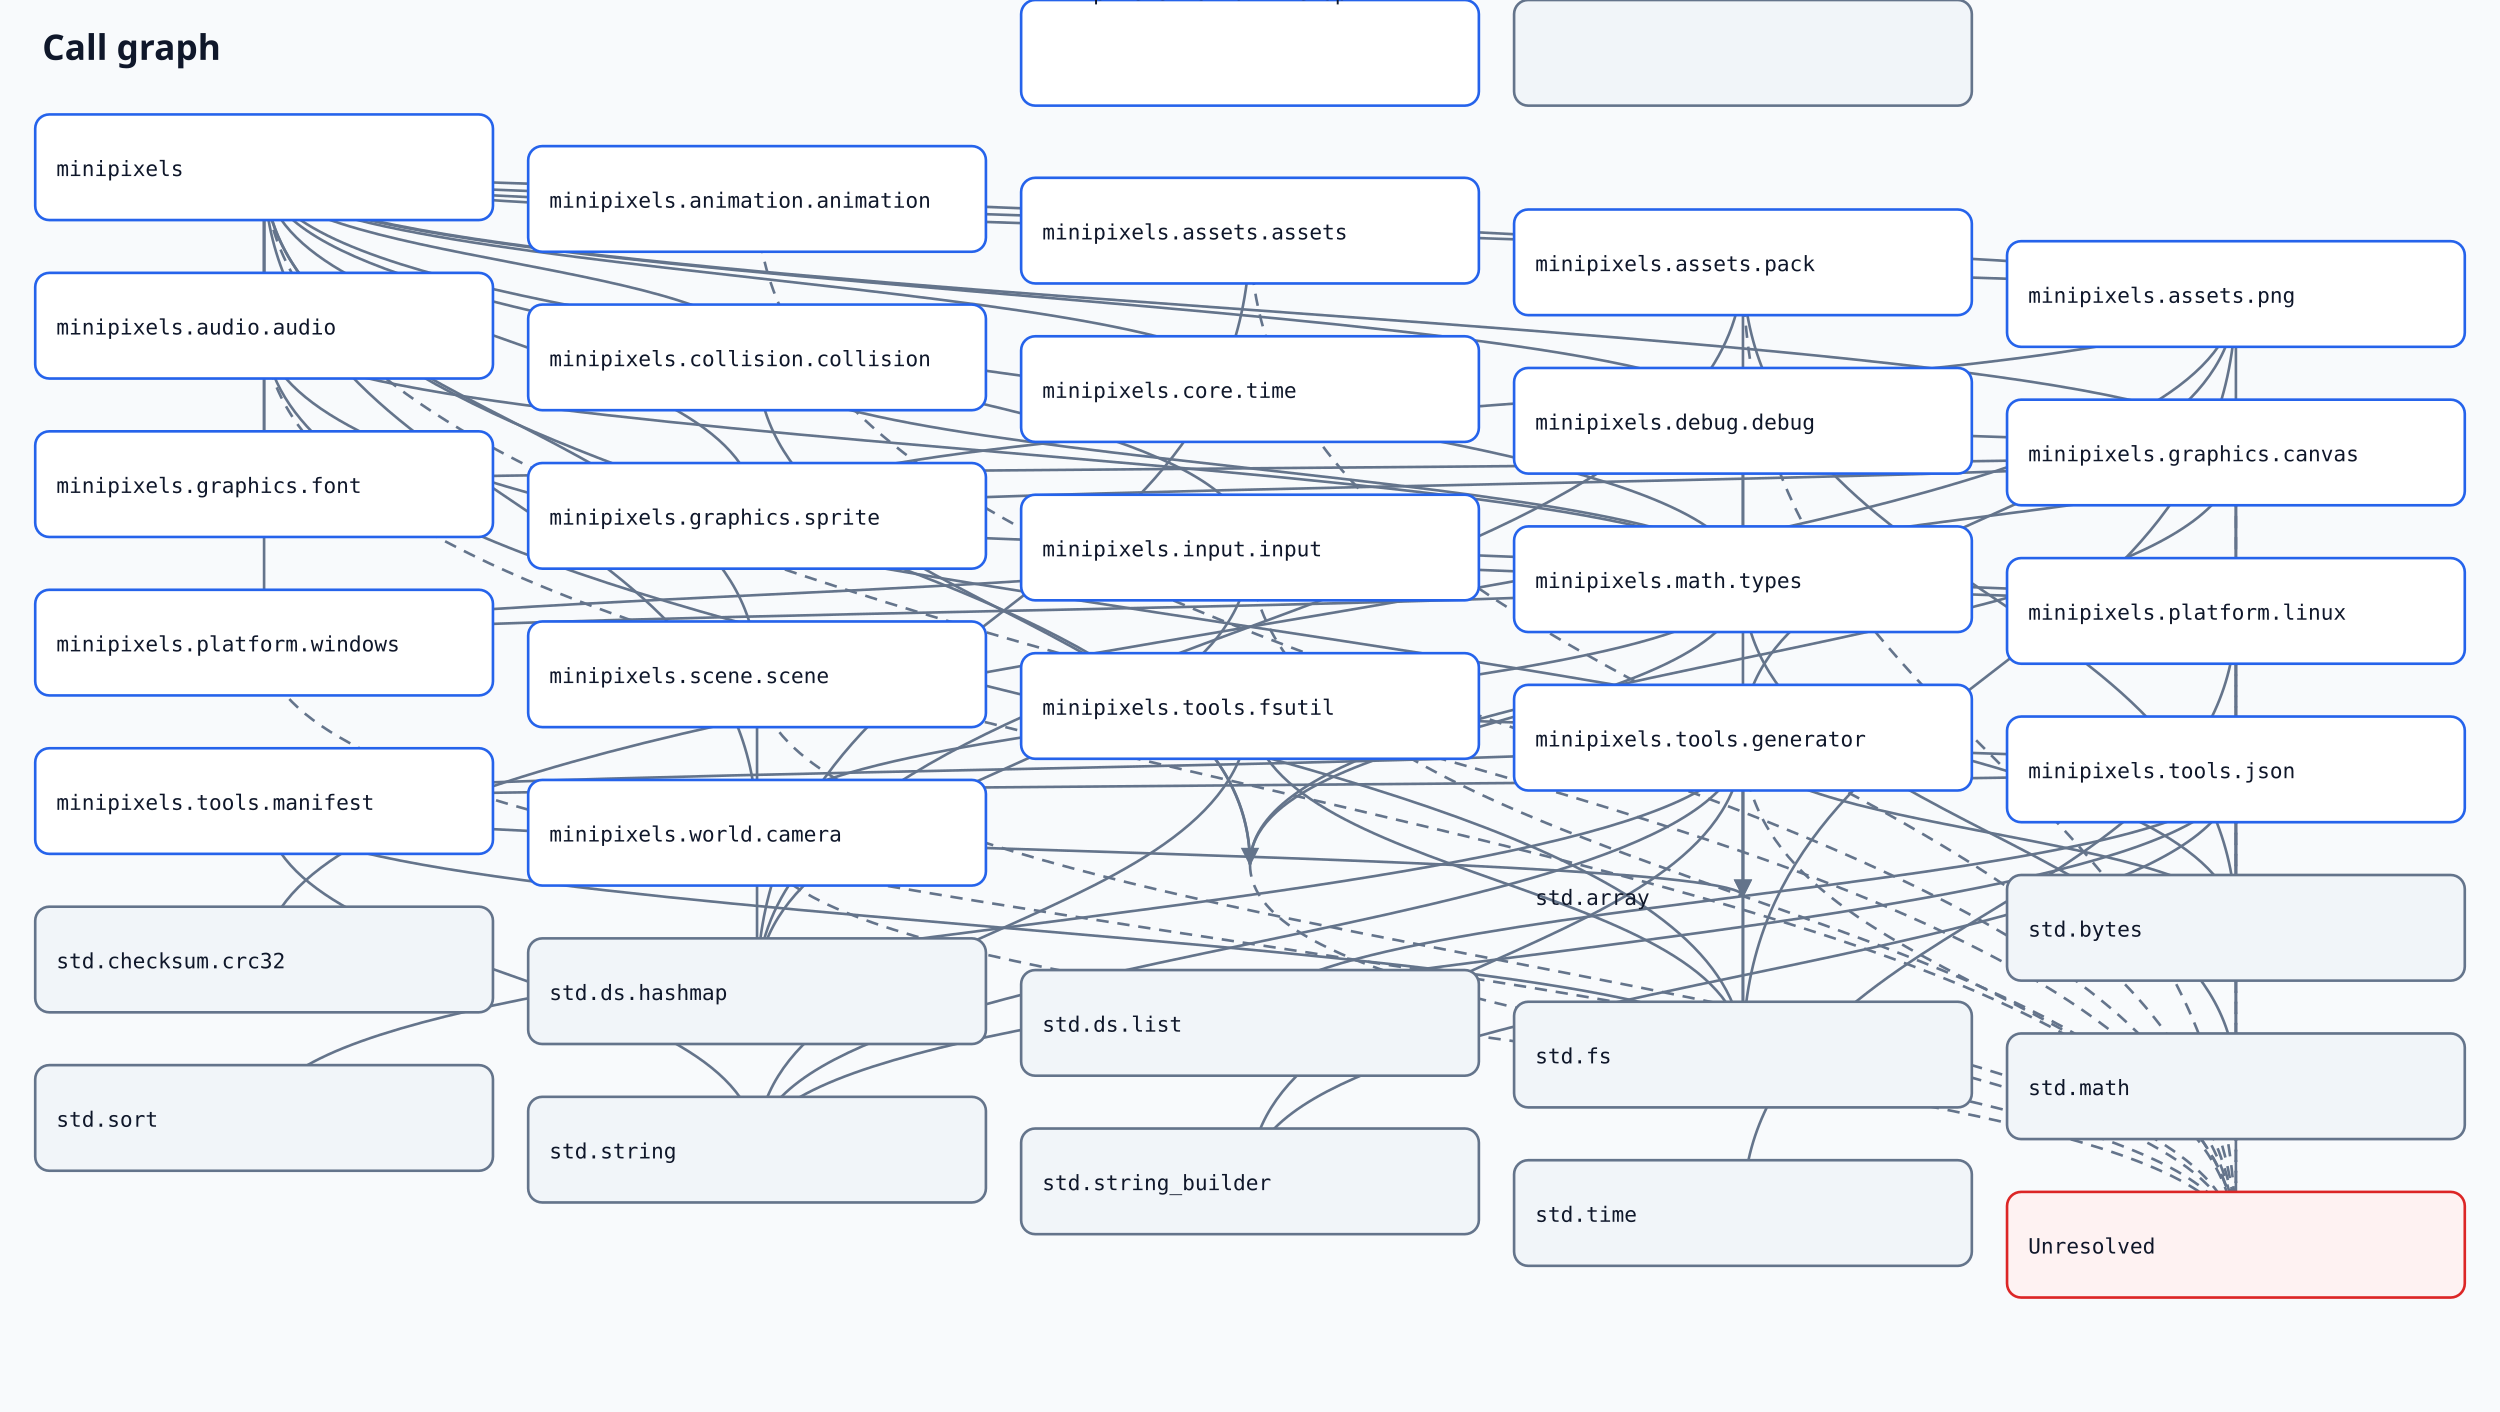
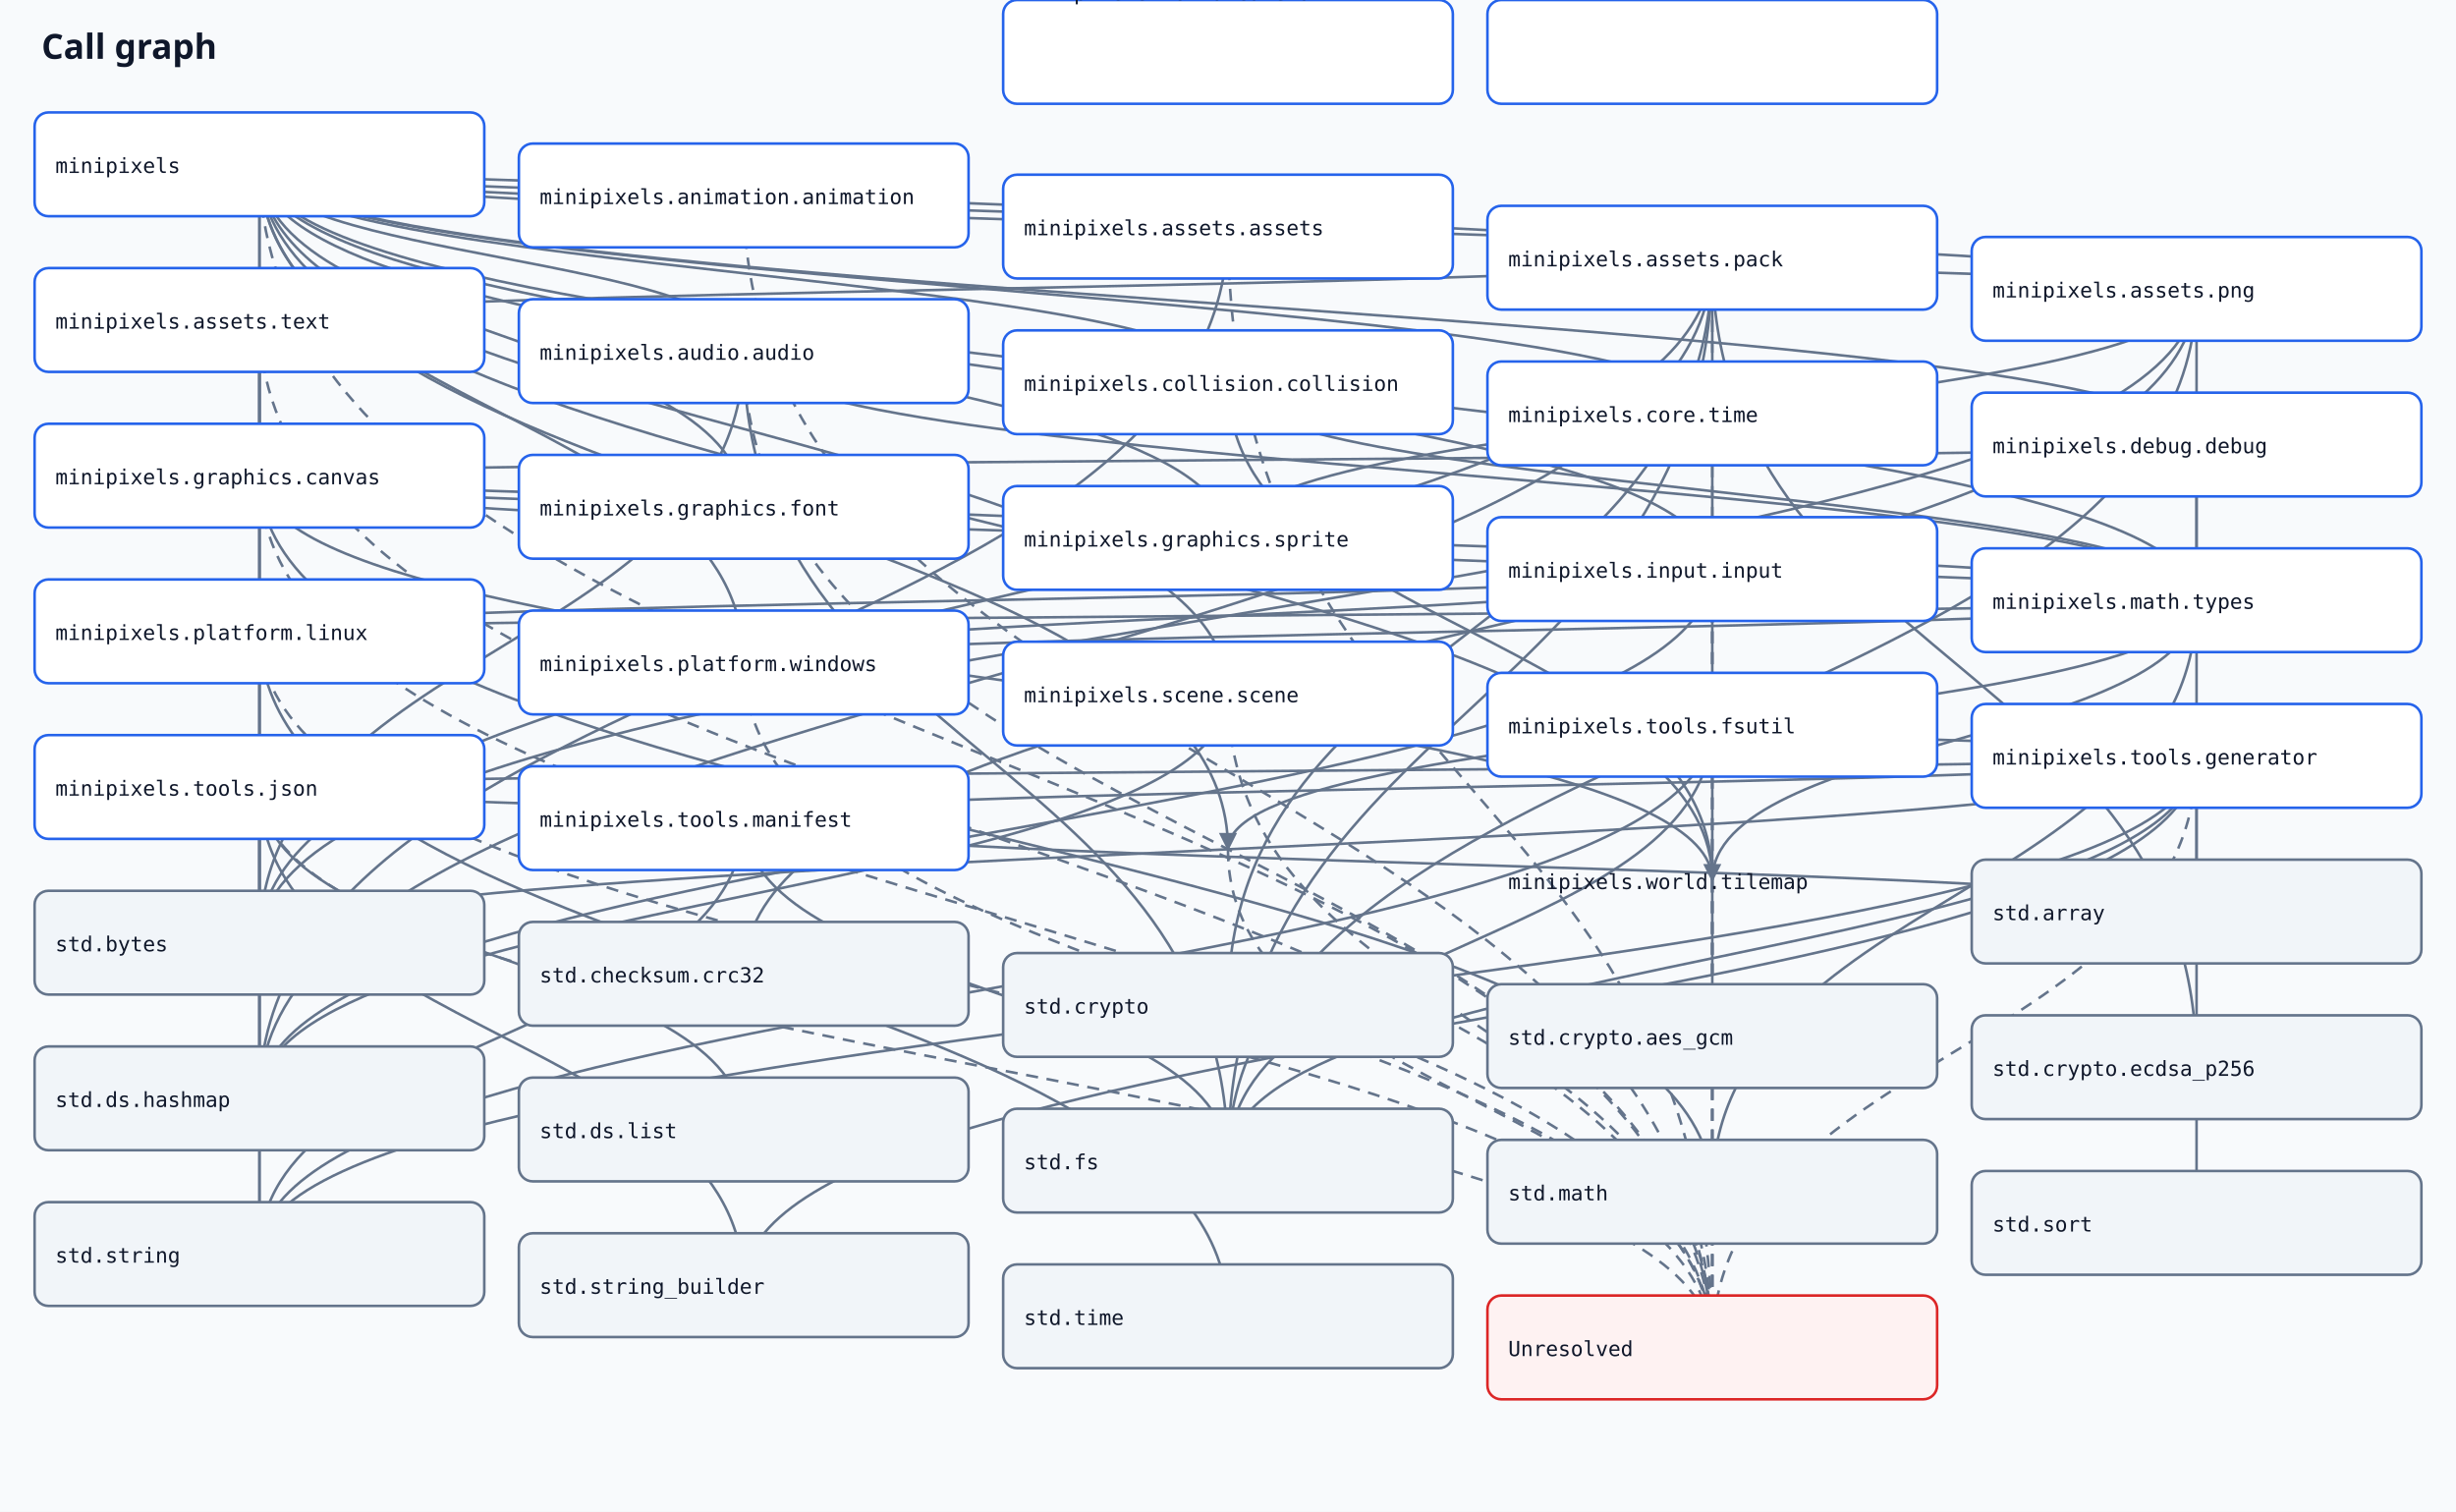
- <svg xmlns="http://www.w3.org/2000/svg" width="1420" height="802" viewBox="0 0 1420 802" role="img" aria-labelledby="title desc">
+ <svg xmlns="http://www.w3.org/2000/svg" width="1420" height="874" viewBox="0 0 1420 874" role="img" aria-labelledby="title desc">
  <defs>
    <marker id="arrow" viewBox="0 0 10 10" refX="9" refY="5" markerWidth="7" markerHeight="7" orient="auto-start-reverse">
      <path d="M 0 0 L 10 5 L 0 10 z" fill="#64748b" />
    </marker>
  </defs>
  <rect width="100%" height="100%" fill="#f8fafc" />
  <text x="24" y="34" font-family="system-ui,sans-serif" font-size="20" font-weight="700" fill="#0f172a">Call graph</text>
-   <path d="M 150 95 C 150 230, 150 230, 150 365" fill="none" stroke="#64748b" stroke-width="1.5" marker-end="url(#arrow)" />
+   <path d="M 150 95 C 150 239, 430 239, 430 383" fill="none" stroke="#64748b" stroke-width="1.5" marker-end="url(#arrow)" />
  <path d="M 150 95 C 150 104, 430 104, 430 113" fill="none" stroke="#64748b" stroke-width="1.5" marker-end="url(#arrow)" />
-   <path d="M 430 113 C 430 410, 1270 410, 1270 707" fill="none" stroke="#64748b" stroke-width="1.5" stroke-dasharray="7 5" marker-end="url(#arrow)" />
+   <path d="M 430 113 C 430 446, 990 446, 990 779" fill="none" stroke="#64748b" stroke-width="1.5" stroke-dasharray="7 5" marker-end="url(#arrow)" />
  <path d="M 150 95 C 150 122, 990 122, 990 149" fill="none" stroke="#64748b" stroke-width="1.5" marker-end="url(#arrow)" />
-   <path d="M 710 131 C 710 347, 430 347, 430 563" fill="none" stroke="#64748b" stroke-width="1.5" marker-end="url(#arrow)" />
-   <path d="M 710 131 C 710 419, 1270 419, 1270 707" fill="none" stroke="#64748b" stroke-width="1.5" stroke-dasharray="7 5" marker-end="url(#arrow)" />
-   <path d="M 990 149 C 990 428, 1270 428, 1270 707" fill="none" stroke="#64748b" stroke-width="1.5" stroke-dasharray="7 5" marker-end="url(#arrow)" />
+   <path d="M 710 131 C 710 383, 150 383, 150 635" fill="none" stroke="#64748b" stroke-width="1.5" marker-end="url(#arrow)" />
+   <path d="M 710 131 C 710 455, 990 455, 990 779" fill="none" stroke="#64748b" stroke-width="1.5" stroke-dasharray="7 5" marker-end="url(#arrow)" />
+   <path d="M 990 149 C 990 464, 990 464, 990 779" fill="none" stroke="#64748b" stroke-width="1.5" stroke-dasharray="7 5" marker-end="url(#arrow)" />
+   <path d="M 990 149 C 990 347, 150 347, 150 545" fill="none" stroke="#64748b" stroke-width="1.5" marker-end="url(#arrow)" />
+   <path d="M 990 149 C 990 392, 150 392, 150 635" fill="none" stroke="#64748b" stroke-width="1.5" marker-end="url(#arrow)" />
  <path d="M 990 149 C 990 158, 1270 158, 1270 167" fill="none" stroke="#64748b" stroke-width="1.5" marker-end="url(#arrow)" />
-   <path d="M 990 149 C 990 338, 1270 338, 1270 527" fill="none" stroke="#64748b" stroke-width="1.5" marker-end="url(#arrow)" />
-   <path d="M 990 149 C 990 356, 430 356, 430 563" fill="none" stroke="#64748b" stroke-width="1.5" marker-end="url(#arrow)" />
+   <path d="M 990 149 C 990 410, 710 410, 710 671" fill="none" stroke="#64748b" stroke-width="1.5" marker-end="url(#arrow)" />
  <path d="M 990 149 C 990 374, 990 374, 990 599" fill="none" stroke="#64748b" stroke-width="1.5" marker-end="url(#arrow)" />
-   <path d="M 1270 167 C 1270 230, 430 230, 430 293" fill="none" stroke="#64748b" stroke-width="1.5" marker-end="url(#arrow)" />
-   <path d="M 1270 167 C 1270 347, 1270 347, 1270 527" fill="none" stroke="#64748b" stroke-width="1.5" marker-end="url(#arrow)" />
+   <path d="M 990 149 C 990 365, 710 365, 710 581" fill="none" stroke="#64748b" stroke-width="1.5" marker-end="url(#arrow)" />
+   <path d="M 990 149 C 990 383, 1270 383, 1270 617" fill="none" stroke="#64748b" stroke-width="1.5" marker-end="url(#arrow)" />
+   <path d="M 1270 167 C 1270 239, 710 239, 710 311" fill="none" stroke="#64748b" stroke-width="1.5" marker-end="url(#arrow)" />
  <path d="M 1270 167 C 1270 356, 150 356, 150 545" fill="none" stroke="#64748b" stroke-width="1.5" marker-end="url(#arrow)" />
-   <path d="M 1270 167 C 1270 383, 990 383, 990 599" fill="none" stroke="#64748b" stroke-width="1.5" marker-end="url(#arrow)" />
-   <path d="M 150 185 C 150 446, 1270 446, 1270 707" fill="none" stroke="#64748b" stroke-width="1.5" stroke-dasharray="7 5" marker-end="url(#arrow)" />
-   <path d="M 150 185 C 150 257, 990 257, 990 329" fill="none" stroke="#64748b" stroke-width="1.5" marker-end="url(#arrow)" />
-   <path d="M 150 185 C 150 356, 1270 356, 1270 527" fill="none" stroke="#64748b" stroke-width="1.5" marker-end="url(#arrow)" />
-   <path d="M 150 185 C 150 392, 990 392, 990 599" fill="none" stroke="#64748b" stroke-width="1.5" marker-end="url(#arrow)" />
+   <path d="M 1270 167 C 1270 365, 430 365, 430 563" fill="none" stroke="#64748b" stroke-width="1.5" marker-end="url(#arrow)" />
+   <path d="M 1270 167 C 1270 419, 710 419, 710 671" fill="none" stroke="#64748b" stroke-width="1.5" marker-end="url(#arrow)" />
+   <path d="M 150 185 C 150 410, 150 410, 150 635" fill="none" stroke="#64748b" stroke-width="1.5" marker-end="url(#arrow)" />
+   <path d="M 150 185 C 150 482, 990 482, 990 779" fill="none" stroke="#64748b" stroke-width="1.5" stroke-dasharray="7 5" marker-end="url(#arrow)" />
+   <path d="M 150 185 C 150 365, 150 365, 150 545" fill="none" stroke="#64748b" stroke-width="1.5" marker-end="url(#arrow)" />
+   <path d="M 150 185 C 150 167, 990 167, 990 149" fill="none" stroke="#64748b" stroke-width="1.5" marker-end="url(#arrow)" />
+   <path d="M 150 185 C 150 455, 150 455, 150 725" fill="none" stroke="#64748b" stroke-width="1.5" marker-end="url(#arrow)" />
+   <path d="M 430 203 C 430 491, 990 491, 990 779" fill="none" stroke="#64748b" stroke-width="1.5" stroke-dasharray="7 5" marker-end="url(#arrow)" />
+   <path d="M 430 203 C 430 275, 1270 275, 1270 347" fill="none" stroke="#64748b" stroke-width="1.5" marker-end="url(#arrow)" />
+   <path d="M 430 203 C 430 374, 150 374, 150 545" fill="none" stroke="#64748b" stroke-width="1.5" marker-end="url(#arrow)" />
+   <path d="M 430 203 C 430 437, 710 437, 710 671" fill="none" stroke="#64748b" stroke-width="1.5" marker-end="url(#arrow)" />
+   <path d="M 150 95 C 150 149, 430 149, 430 203" fill="none" stroke="#64748b" stroke-width="1.5" marker-end="url(#arrow)" />
+   <path d="M 150 95 C 150 212, 990 212, 990 329" fill="none" stroke="#64748b" stroke-width="1.5" marker-end="url(#arrow)" />
+   <path d="M 150 95 C 150 293, 710 293, 710 491." fill="none" stroke="#64748b" stroke-width="1.5" marker-end="url(#arrow)" />
+   <path d="M 150 95 C 150 248, 710 248, 710 401" fill="none" stroke="#64748b" stroke-width="1.5" marker-end="url(#arrow)" />
+   <path d="M 710 221 C 710 284, 1270 284, 1270 347" fill="none" stroke="#64748b" stroke-width="1.5" marker-end="url(#arrow)" />
+   <path d="M 150 95 C 150 113, 710 113, 710 131" fill="none" stroke="#64748b" stroke-width="1.5" marker-end="url(#arrow)" />
+   <path d="M 150 95 C 150 167, 990 167, 990 239" fill="none" stroke="#64748b" stroke-width="1.5" marker-end="url(#arrow)" />
+   <path d="M 150 95 C 150 185, 150 185, 150 275" fill="none" stroke="#64748b" stroke-width="1.5" marker-end="url(#arrow)" />
+   <path d="M 1270 257 C 1270 266, 150 266, 150 275" fill="none" stroke="#64748b" stroke-width="1.5" marker-end="url(#arrow)" />
+   <path d="M 1270 257 C 1270 302, 1270 302, 1270 347" fill="none" stroke="#64748b" stroke-width="1.5" marker-end="url(#arrow)" />
+   <path d="M 150 95 C 150 194, 430 194, 430 293" fill="none" stroke="#64748b" stroke-width="1.5" marker-end="url(#arrow)" />
+   <path d="M 150 95 C 150 176, 1270 176, 1270 257" fill="none" stroke="#64748b" stroke-width="1.5" marker-end="url(#arrow)" />
+   <path d="M 150 275 C 150 311, 1270 311, 1270 347" fill="none" stroke="#64748b" stroke-width="1.5" marker-end="url(#arrow)" />
+   <path d="M 150 275 C 150 527, 990 527, 990 779" fill="none" stroke="#64748b" stroke-width="1.5" stroke-dasharray="7 5" marker-end="url(#arrow)" />
+   <path d="M 150 275 C 150 293, 710 293, 710 311" fill="none" stroke="#64748b" stroke-width="1.5" marker-end="url(#arrow)" />
+   <path d="M 150 275 C 150 482, 990 482, 990 689" fill="none" stroke="#64748b" stroke-width="1.5" marker-end="url(#arrow)" />
+   <path d="M 430 293 C 430 284, 150 284, 150 275" fill="none" stroke="#64748b" stroke-width="1.5" marker-end="url(#arrow)" />
+   <path d="M 710 311 C 710 329, 1270 329, 1270 347" fill="none" stroke="#64748b" stroke-width="1.5" marker-end="url(#arrow)" />
+   <path d="M 150 95 C 150 203, 710 203, 710 311" fill="none" stroke="#64748b" stroke-width="1.5" marker-end="url(#arrow)" />
+   <path d="M 990 329 C 990 554, 990 554, 990 779" fill="none" stroke="#64748b" stroke-width="1.5" stroke-dasharray="7 5" marker-end="url(#arrow)" />
+   <path d="M 990 329 C 990 482, 150 482, 150 635" fill="none" stroke="#64748b" stroke-width="1.5" marker-end="url(#arrow)" />
+   <path d="M 150 95 C 150 158, 710 158, 710 221" fill="none" stroke="#64748b" stroke-width="1.5" marker-end="url(#arrow)" />
+   <path d="M 150 95 C 150 131, 1270 131, 1270 167" fill="none" stroke="#64748b" stroke-width="1.5" marker-end="url(#arrow)" />
  <path d="M 150 95 C 150 140, 150 140, 150 185" fill="none" stroke="#64748b" stroke-width="1.5" marker-end="url(#arrow)" />
-   <path d="M 150 95 C 150 203, 710 203, 710 311" fill="none" stroke="#64748b" stroke-width="1.5" marker-end="url(#arrow)" />
-   <path d="M 150 95 C 150 284, 430 284, 430 473" fill="none" stroke="#64748b" stroke-width="1.5" marker-end="url(#arrow)" />
-   <path d="M 150 95 C 150 239, 430 239, 430 383" fill="none" stroke="#64748b" stroke-width="1.5" marker-end="url(#arrow)" />
-   <path d="M 430 203 C 430 266, 990 266, 990 329" fill="none" stroke="#64748b" stroke-width="1.5" marker-end="url(#arrow)" />
-   <path d="M 150 95 C 150 113, 710 113, 710 131" fill="none" stroke="#64748b" stroke-width="1.5" marker-end="url(#arrow)" />
-   <path d="M 150 95 C 150 158, 710 158, 710 221" fill="none" stroke="#64748b" stroke-width="1.5" marker-end="url(#arrow)" />
-   <path d="M 150 95 C 150 176, 1270 176, 1270 257" fill="none" stroke="#64748b" stroke-width="1.5" marker-end="url(#arrow)" />
-   <path d="M 990 239 C 990 248, 1270 248, 1270 257" fill="none" stroke="#64748b" stroke-width="1.5" marker-end="url(#arrow)" />
-   <path d="M 990 239 C 990 284, 990 284, 990 329" fill="none" stroke="#64748b" stroke-width="1.5" marker-end="url(#arrow)" />
-   <path d="M 150 95 C 150 185, 150 185, 150 275" fill="none" stroke="#64748b" stroke-width="1.5" marker-end="url(#arrow)" />
-   <path d="M 150 95 C 150 167, 990 167, 990 239" fill="none" stroke="#64748b" stroke-width="1.5" marker-end="url(#arrow)" />
-   <path d="M 1270 257 C 1270 293, 990 293, 990 329" fill="none" stroke="#64748b" stroke-width="1.5" marker-end="url(#arrow)" />
-   <path d="M 1270 257 C 1270 482, 1270 482, 1270 707" fill="none" stroke="#64748b" stroke-width="1.5" stroke-dasharray="7 5" marker-end="url(#arrow)" />
-   <path d="M 1270 257 C 1270 275, 430 275, 430 293" fill="none" stroke="#64748b" stroke-width="1.5" marker-end="url(#arrow)" />
-   <path d="M 1270 257 C 1270 437, 1270 437, 1270 617" fill="none" stroke="#64748b" stroke-width="1.5" marker-end="url(#arrow)" />
-   <path d="M 150 275 C 150 266, 1270 266, 1270 257" fill="none" stroke="#64748b" stroke-width="1.5" marker-end="url(#arrow)" />
-   <path d="M 430 293 C 430 311, 990 311, 990 329" fill="none" stroke="#64748b" stroke-width="1.5" marker-end="url(#arrow)" />
-   <path d="M 150 95 C 150 194, 430 194, 430 293" fill="none" stroke="#64748b" stroke-width="1.5" marker-end="url(#arrow)" />
-   <path d="M 710 311 C 710 509, 1270 509, 1270 707" fill="none" stroke="#64748b" stroke-width="1.5" stroke-dasharray="7 5" marker-end="url(#arrow)" />
-   <path d="M 710 311 C 710 437, 430 437, 430 563" fill="none" stroke="#64748b" stroke-width="1.5" marker-end="url(#arrow)" />
-   <path d="M 150 95 C 150 149, 430 149, 430 203" fill="none" stroke="#64748b" stroke-width="1.5" marker-end="url(#arrow)" />
-   <path d="M 150 95 C 150 131, 1270 131, 1270 167" fill="none" stroke="#64748b" stroke-width="1.5" marker-end="url(#arrow)" />
-   <path d="M 990 329 C 990 473, 1270 473, 1270 617" fill="none" stroke="#64748b" stroke-width="1.5" marker-end="url(#arrow)" />
-   <path d="M 1270 347 C 1270 338, 990 338, 990 329" fill="none" stroke="#64748b" stroke-width="1.5" marker-end="url(#arrow)" />
  <path d="M 1270 347 C 1270 518, 990 518, 990 689" fill="none" stroke="#64748b" stroke-width="1.5" marker-end="url(#arrow)" />
-   <path d="M 1270 347 C 1270 527, 1270 527, 1270 707" fill="none" stroke="#64748b" stroke-width="1.5" stroke-dasharray="7 5" marker-end="url(#arrow)" />
-   <path d="M 1270 347 C 1270 329, 710 329, 710 311" fill="none" stroke="#64748b" stroke-width="1.5" marker-end="url(#arrow)" />
-   <path d="M 150 365 C 150 536, 1270 536, 1270 707" fill="none" stroke="#64748b" stroke-width="1.5" stroke-dasharray="7 5" marker-end="url(#arrow)" />
-   <path d="M 150 365 C 150 338, 710 338, 710 311" fill="none" stroke="#64748b" stroke-width="1.5" marker-end="url(#arrow)" />
+   <path d="M 150 365 C 150 356, 1270 356, 1270 347" fill="none" stroke="#64748b" stroke-width="1.5" marker-end="url(#arrow)" />
+   <path d="M 150 365 C 150 563, 710 563, 710 761" fill="none" stroke="#64748b" stroke-width="1.5" marker-end="url(#arrow)" />
+   <path d="M 150 365 C 150 572, 990 572, 990 779" fill="none" stroke="#64748b" stroke-width="1.5" stroke-dasharray="7 5" marker-end="url(#arrow)" />
  <path d="M 150 365 C 150 347, 990 347, 990 329" fill="none" stroke="#64748b" stroke-width="1.5" marker-end="url(#arrow)" />
-   <path d="M 150 95 C 150 212, 990 212, 990 329" fill="none" stroke="#64748b" stroke-width="1.5" marker-end="url(#arrow)" />
-   <path d="M 150 95 C 150 401, 1270 401, 1270 707" fill="none" stroke="#64748b" stroke-width="1.5" stroke-dasharray="7 5" marker-end="url(#arrow)" />
-   <path d="M 430 383 C 430 473, 430 473, 430 563" fill="none" stroke="#64748b" stroke-width="1.5" marker-end="url(#arrow)" />
-   <path d="M 430 383 C 430 545, 1270 545, 1270 707" fill="none" stroke="#64748b" stroke-width="1.5" stroke-dasharray="7 5" marker-end="url(#arrow)" />
-   <path d="M 150 95 C 150 293, 710 293, 710 491." fill="none" stroke="#64748b" stroke-width="1.5" marker-end="url(#arrow)" />
-   <path d="M 710 401 C 710 527, 430 527, 430 653" fill="none" stroke="#64748b" stroke-width="1.5" marker-end="url(#arrow)" />
-   <path d="M 710 401 C 710 500, 990 500, 990 599" fill="none" stroke="#64748b" stroke-width="1.5" marker-end="url(#arrow)" />
-   <path d="M 990 419 C 990 464, 990 464, 990 509." fill="none" stroke="#64748b" stroke-width="1.5" marker-end="url(#arrow)" />
-   <path d="M 990 419 C 990 428, 1270 428, 1270 437" fill="none" stroke="#64748b" stroke-width="1.5" marker-end="url(#arrow)" />
-   <path d="M 990 419 C 990 563, 1270 563, 1270 707" fill="none" stroke="#64748b" stroke-width="1.5" stroke-dasharray="7 5" marker-end="url(#arrow)" />
+   <path d="M 430 383 C 430 581, 990 581, 990 779" fill="none" stroke="#64748b" stroke-width="1.5" stroke-dasharray="7 5" marker-end="url(#arrow)" />
+   <path d="M 430 383 C 430 356, 990 356, 990 329" fill="none" stroke="#64748b" stroke-width="1.5" marker-end="url(#arrow)" />
+   <path d="M 430 383 C 430 365, 1270 365, 1270 347" fill="none" stroke="#64748b" stroke-width="1.5" marker-end="url(#arrow)" />
+   <path d="M 150 95 C 150 221, 1270 221, 1270 347" fill="none" stroke="#64748b" stroke-width="1.5" marker-end="url(#arrow)" />
+   <path d="M 150 95 C 150 437, 990 437, 990 779" fill="none" stroke="#64748b" stroke-width="1.5" stroke-dasharray="7 5" marker-end="url(#arrow)" />
+   <path d="M 710 401 C 710 518, 150 518, 150 635" fill="none" stroke="#64748b" stroke-width="1.5" marker-end="url(#arrow)" />
+   <path d="M 710 401 C 710 590, 990 590, 990 779" fill="none" stroke="#64748b" stroke-width="1.5" stroke-dasharray="7 5" marker-end="url(#arrow)" />
+   <path d="M 150 95 C 150 302, 990 302, 990 509." fill="none" stroke="#64748b" stroke-width="1.5" marker-end="url(#arrow)" />
+   <path d="M 990 419 C 990 572, 150 572, 150 725" fill="none" stroke="#64748b" stroke-width="1.5" marker-end="url(#arrow)" />
  <path d="M 990 419 C 990 545, 710 545, 710 671" fill="none" stroke="#64748b" stroke-width="1.5" marker-end="url(#arrow)" />
-   <path d="M 990 419 C 990 293, 1270 293, 1270 167" fill="none" stroke="#64748b" stroke-width="1.5" marker-end="url(#arrow)" />
-   <path d="M 990 419 C 990 509, 990 509, 990 599" fill="none" stroke="#64748b" stroke-width="1.5" marker-end="url(#arrow)" />
-   <path d="M 990 419 C 990 437, 150 437, 150 455" fill="none" stroke="#64748b" stroke-width="1.5" marker-end="url(#arrow)" />
-   <path d="M 990 419 C 990 410, 710 410, 710 401" fill="none" stroke="#64748b" stroke-width="1.5" marker-end="url(#arrow)" />
-   <path d="M 990 419 C 990 536, 430 536, 430 653" fill="none" stroke="#64748b" stroke-width="1.5" marker-end="url(#arrow)" />
-   <path d="M 990 419 C 990 527, 150 527, 150 635" fill="none" stroke="#64748b" stroke-width="1.5" marker-end="url(#arrow)" />
-   <path d="M 990 419 C 990 473, 1270 473, 1270 527" fill="none" stroke="#64748b" stroke-width="1.5" marker-end="url(#arrow)" />
-   <path d="M 1270 437 C 1270 545, 430 545, 430 653" fill="none" stroke="#64748b" stroke-width="1.5" marker-end="url(#arrow)" />
-   <path d="M 1270 437 C 1270 572, 1270 572, 1270 707" fill="none" stroke="#64748b" stroke-width="1.5" stroke-dasharray="7 5" marker-end="url(#arrow)" />
-   <path d="M 1270 437 C 1270 509, 710 509, 710 581" fill="none" stroke="#64748b" stroke-width="1.5" marker-end="url(#arrow)" />
+   <path d="M 1270 437 C 1270 482, 1270 482, 1270 527" fill="none" stroke="#64748b" stroke-width="1.5" marker-end="url(#arrow)" />
+   <path d="M 1270 437 C 1270 446, 150 446, 150 455" fill="none" stroke="#64748b" stroke-width="1.5" marker-end="url(#arrow)" />
+   <path d="M 1270 437 C 1270 608, 990 608, 990 779" fill="none" stroke="#64748b" stroke-width="1.5" stroke-dasharray="7 5" marker-end="url(#arrow)" />
+   <path d="M 1270 437 C 1270 590, 430 590, 430 743" fill="none" stroke="#64748b" stroke-width="1.5" marker-end="url(#arrow)" />
+   <path d="M 1270 437 C 1270 302, 1270 302, 1270 167" fill="none" stroke="#64748b" stroke-width="1.5" marker-end="url(#arrow)" />
  <path d="M 1270 437 C 1270 554, 710 554, 710 671" fill="none" stroke="#64748b" stroke-width="1.5" marker-end="url(#arrow)" />
-   <path d="M 150 455 C 150 482, 990 482, 990 509." fill="none" stroke="#64748b" stroke-width="1.5" marker-end="url(#arrow)" />
+   <path d="M 1270 437 C 1270 455, 430 455, 430 473" fill="none" stroke="#64748b" stroke-width="1.5" marker-end="url(#arrow)" />
+   <path d="M 1270 437 C 1270 428, 990 428, 990 419" fill="none" stroke="#64748b" stroke-width="1.5" marker-end="url(#arrow)" />
+   <path d="M 1270 437 C 1270 581, 150 581, 150 725" fill="none" stroke="#64748b" stroke-width="1.5" marker-end="url(#arrow)" />
+   <path d="M 1270 437 C 1270 572, 1270 572, 1270 707" fill="none" stroke="#64748b" stroke-width="1.5" marker-end="url(#arrow)" />
+   <path d="M 1270 437 C 1270 491, 150 491, 150 545" fill="none" stroke="#64748b" stroke-width="1.5" marker-end="url(#arrow)" />
+   <path d="M 150 455 C 150 590, 150 590, 150 725" fill="none" stroke="#64748b" stroke-width="1.5" marker-end="url(#arrow)" />
+   <path d="M 150 455 C 150 617, 990 617, 990 779" fill="none" stroke="#64748b" stroke-width="1.5" stroke-dasharray="7 5" marker-end="url(#arrow)" />
  <path d="M 150 455 C 150 554, 430 554, 430 653" fill="none" stroke="#64748b" stroke-width="1.5" marker-end="url(#arrow)" />
-   <path d="M 150 455 C 150 527, 990 527, 990 599" fill="none" stroke="#64748b" stroke-width="1.5" marker-end="url(#arrow)" />
-   <path d="M 150 455 C 150 446, 1270 446, 1270 437" fill="none" stroke="#64748b" stroke-width="1.5" marker-end="url(#arrow)" />
-   <path d="M 430 473 C 430 401, 990 401, 990 329" fill="none" stroke="#64748b" stroke-width="1.5" marker-end="url(#arrow)" />
-   <path d="M 430 473 C 430 590, 1270 590, 1270 707" fill="none" stroke="#64748b" stroke-width="1.5" stroke-dasharray="7 5" marker-end="url(#arrow)" />
-   <path d="M 710 491. C 710 599, 1270 599, 1270 707" fill="none" stroke="#64748b" stroke-width="1.5" stroke-dasharray="7 5" marker-end="url(#arrow)" />
-   <path d="M 710 491. C 710 374, 1270 374, 1270 257" fill="none" stroke="#64748b" stroke-width="1.5" marker-end="url(#arrow)" />
-   <path d="M 710 491. C 710 410, 990 410, 990 329" fill="none" stroke="#64748b" stroke-width="1.5" marker-end="url(#arrow)" />
-   <path d="M 710 491. C 710 347, 430 347, 430 203" fill="none" stroke="#64748b" stroke-width="1.5" marker-end="url(#arrow)" />
+   <path d="M 150 455 C 150 599, 430 599, 430 743" fill="none" stroke="#64748b" stroke-width="1.5" marker-end="url(#arrow)" />
+   <path d="M 430 473 C 430 500, 1270 500, 1270 527" fill="none" stroke="#64748b" stroke-width="1.5" marker-end="url(#arrow)" />
+   <path d="M 430 473 C 430 599, 150 599, 150 725" fill="none" stroke="#64748b" stroke-width="1.5" marker-end="url(#arrow)" />
+   <path d="M 430 473 C 430 572, 710 572, 710 671" fill="none" stroke="#64748b" stroke-width="1.5" marker-end="url(#arrow)" />
+   <path d="M 430 473 C 430 464, 150 464, 150 455" fill="none" stroke="#64748b" stroke-width="1.5" marker-end="url(#arrow)" />
+   <path d="M 710 491. C 710 419, 1270 419, 1270 347" fill="none" stroke="#64748b" stroke-width="1.5" marker-end="url(#arrow)" />
+   <path d="M 710 491. C 710 635, 990 635, 990 779" fill="none" stroke="#64748b" stroke-width="1.5" stroke-dasharray="7 5" marker-end="url(#arrow)" />
+   <path d="M 990 509. C 990 644, 990 644, 990 779" fill="none" stroke="#64748b" stroke-width="1.5" stroke-dasharray="7 5" marker-end="url(#arrow)" />
+   <path d="M 990 509. C 990 392, 150 392, 150 275" fill="none" stroke="#64748b" stroke-width="1.5" marker-end="url(#arrow)" />
+   <path d="M 990 509. C 990 428, 1270 428, 1270 347" fill="none" stroke="#64748b" stroke-width="1.5" marker-end="url(#arrow)" />
+   <path d="M 990 509. C 990 365, 710 365, 710 221" fill="none" stroke="#64748b" stroke-width="1.5" marker-end="url(#arrow)" />
  <g>
    <rect x="20" y="65" width="260" height="60" rx="8" fill="#ffffff" stroke="#2563eb" stroke-width="1.5" />
    <text x="32" y="100" font-family="ui-monospace,monospace" font-size="12" fill="#0f172a">minipixels</text>
  </g>
  <g>
    <rect x="300" y="83" width="260" height="60" rx="8" fill="#ffffff" stroke="#2563eb" stroke-width="1.5" />
    <text x="312" y="118" font-family="ui-monospace,monospace" font-size="12" fill="#0f172a">minipixels.animation.animation</text>
  </g>
  <g>
    <rect x="580" y="101" width="260" height="60" rx="8" fill="#ffffff" stroke="#2563eb" stroke-width="1.5" />
    <text x="592" y="136" font-family="ui-monospace,monospace" font-size="12" fill="#0f172a">minipixels.assets.assets</text>
  </g>
  <g>
    <rect x="860" y="119" width="260" height="60" rx="8" fill="#ffffff" stroke="#2563eb" stroke-width="1.5" />
    <text x="872" y="154" font-family="ui-monospace,monospace" font-size="12" fill="#0f172a">minipixels.assets.pack</text>
  </g>
  <g>
    <rect x="1140" y="137" width="260" height="60" rx="8" fill="#ffffff" stroke="#2563eb" stroke-width="1.5" />
    <text x="1152" y="172" font-family="ui-monospace,monospace" font-size="12" fill="#0f172a">minipixels.assets.png</text>
  </g>
  <g>
    <rect x="20" y="155" width="260" height="60" rx="8" fill="#ffffff" stroke="#2563eb" stroke-width="1.5" />
-     <text x="32" y="190" font-family="ui-monospace,monospace" font-size="12" fill="#0f172a">minipixels.audio.audio</text>
+     <text x="32" y="190" font-family="ui-monospace,monospace" font-size="12" fill="#0f172a">minipixels.assets.text</text>
  </g>
  <g>
    <rect x="300" y="173" width="260" height="60" rx="8" fill="#ffffff" stroke="#2563eb" stroke-width="1.5" />
-     <text x="312" y="208" font-family="ui-monospace,monospace" font-size="12" fill="#0f172a">minipixels.collision.collision</text>
+     <text x="312" y="208" font-family="ui-monospace,monospace" font-size="12" fill="#0f172a">minipixels.audio.audio</text>
  </g>
  <g>
    <rect x="580" y="191" width="260" height="60" rx="8" fill="#ffffff" stroke="#2563eb" stroke-width="1.5" />
-     <text x="592" y="226" font-family="ui-monospace,monospace" font-size="12" fill="#0f172a">minipixels.core.time</text>
+     <text x="592" y="226" font-family="ui-monospace,monospace" font-size="12" fill="#0f172a">minipixels.collision.collision</text>
  </g>
  <g>
    <rect x="860" y="209" width="260" height="60" rx="8" fill="#ffffff" stroke="#2563eb" stroke-width="1.5" />
-     <text x="872" y="244" font-family="ui-monospace,monospace" font-size="12" fill="#0f172a">minipixels.debug.debug</text>
+     <text x="872" y="244" font-family="ui-monospace,monospace" font-size="12" fill="#0f172a">minipixels.core.time</text>
  </g>
  <g>
    <rect x="1140" y="227" width="260" height="60" rx="8" fill="#ffffff" stroke="#2563eb" stroke-width="1.5" />
-     <text x="1152" y="262" font-family="ui-monospace,monospace" font-size="12" fill="#0f172a">minipixels.graphics.canvas</text>
+     <text x="1152" y="262" font-family="ui-monospace,monospace" font-size="12" fill="#0f172a">minipixels.debug.debug</text>
  </g>
  <g>
    <rect x="20" y="245" width="260" height="60" rx="8" fill="#ffffff" stroke="#2563eb" stroke-width="1.5" />
-     <text x="32" y="280" font-family="ui-monospace,monospace" font-size="12" fill="#0f172a">minipixels.graphics.font</text>
+     <text x="32" y="280" font-family="ui-monospace,monospace" font-size="12" fill="#0f172a">minipixels.graphics.canvas</text>
  </g>
  <g>
    <rect x="300" y="263" width="260" height="60" rx="8" fill="#ffffff" stroke="#2563eb" stroke-width="1.5" />
-     <text x="312" y="298" font-family="ui-monospace,monospace" font-size="12" fill="#0f172a">minipixels.graphics.sprite</text>
+     <text x="312" y="298" font-family="ui-monospace,monospace" font-size="12" fill="#0f172a">minipixels.graphics.font</text>
  </g>
  <g>
    <rect x="580" y="281" width="260" height="60" rx="8" fill="#ffffff" stroke="#2563eb" stroke-width="1.5" />
-     <text x="592" y="316" font-family="ui-monospace,monospace" font-size="12" fill="#0f172a">minipixels.input.input</text>
+     <text x="592" y="316" font-family="ui-monospace,monospace" font-size="12" fill="#0f172a">minipixels.graphics.sprite</text>
  </g>
  <g>
    <rect x="860" y="299" width="260" height="60" rx="8" fill="#ffffff" stroke="#2563eb" stroke-width="1.5" />
-     <text x="872" y="334" font-family="ui-monospace,monospace" font-size="12" fill="#0f172a">minipixels.math.types</text>
+     <text x="872" y="334" font-family="ui-monospace,monospace" font-size="12" fill="#0f172a">minipixels.input.input</text>
  </g>
  <g>
    <rect x="1140" y="317" width="260" height="60" rx="8" fill="#ffffff" stroke="#2563eb" stroke-width="1.5" />
-     <text x="1152" y="352" font-family="ui-monospace,monospace" font-size="12" fill="#0f172a">minipixels.platform.linux</text>
+     <text x="1152" y="352" font-family="ui-monospace,monospace" font-size="12" fill="#0f172a">minipixels.math.types</text>
  </g>
  <g>
    <rect x="20" y="335" width="260" height="60" rx="8" fill="#ffffff" stroke="#2563eb" stroke-width="1.5" />
-     <text x="32" y="370" font-family="ui-monospace,monospace" font-size="12" fill="#0f172a">minipixels.platform.windows</text>
+     <text x="32" y="370" font-family="ui-monospace,monospace" font-size="12" fill="#0f172a">minipixels.platform.linux</text>
  </g>
  <g>
    <rect x="300" y="353" width="260" height="60" rx="8" fill="#ffffff" stroke="#2563eb" stroke-width="1.5" />
-     <text x="312" y="388" font-family="ui-monospace,monospace" font-size="12" fill="#0f172a">minipixels.scene.scene</text>
+     <text x="312" y="388" font-family="ui-monospace,monospace" font-size="12" fill="#0f172a">minipixels.platform.windows</text>
  </g>
  <g>
    <rect x="580" y="371" width="260" height="60" rx="8" fill="#ffffff" stroke="#2563eb" stroke-width="1.5" />
-     <text x="592" y="406" font-family="ui-monospace,monospace" font-size="12" fill="#0f172a">minipixels.tools.fsutil</text>
+     <text x="592" y="406" font-family="ui-monospace,monospace" font-size="12" fill="#0f172a">minipixels.scene.scene</text>
  </g>
  <g>
    <rect x="860" y="389" width="260" height="60" rx="8" fill="#ffffff" stroke="#2563eb" stroke-width="1.5" />
-     <text x="872" y="424" font-family="ui-monospace,monospace" font-size="12" fill="#0f172a">minipixels.tools.generator</text>
+     <text x="872" y="424" font-family="ui-monospace,monospace" font-size="12" fill="#0f172a">minipixels.tools.fsutil</text>
  </g>
  <g>
    <rect x="1140" y="407" width="260" height="60" rx="8" fill="#ffffff" stroke="#2563eb" stroke-width="1.5" />
-     <text x="1152" y="442" font-family="ui-monospace,monospace" font-size="12" fill="#0f172a">minipixels.tools.json</text>
+     <text x="1152" y="442" font-family="ui-monospace,monospace" font-size="12" fill="#0f172a">minipixels.tools.generator</text>
  </g>
  <g>
    <rect x="20" y="425" width="260" height="60" rx="8" fill="#ffffff" stroke="#2563eb" stroke-width="1.5" />
-     <text x="32" y="460" font-family="ui-monospace,monospace" font-size="12" fill="#0f172a">minipixels.tools.manifest</text>
+     <text x="32" y="460" font-family="ui-monospace,monospace" font-size="12" fill="#0f172a">minipixels.tools.json</text>
  </g>
  <g>
    <rect x="300" y="443" width="260" height="60" rx="8" fill="#ffffff" stroke="#2563eb" stroke-width="1.5" />
-     <text x="312" y="478" font-family="ui-monospace,monospace" font-size="12" fill="#0f172a">minipixels.world.camera</text>
+     <text x="312" y="478" font-family="ui-monospace,monospace" font-size="12" fill="#0f172a">minipixels.tools.manifest</text>
  </g>
  <g>
    <rect x="580" y="461." width="260" height="60" rx="8" fill="#ffffff" stroke="#2563eb" stroke-width="1.5" />
-     <text x="592" y="496." font-family="ui-monospace,monospace" font-size="12" fill="#0f172a">minipixels.world.tilemap</text>
-   </g>
-   <g>
-     <rect x="860" y="479." width="260" height="60" rx="8" fill="#f1f5f9" stroke="#64748b" stroke-width="1.5" />
-     <text x="872" y="514" font-family="ui-monospace,monospace" font-size="12" fill="#0f172a">std.array</text>
+     <text x="592" y="496." font-family="ui-monospace,monospace" font-size="12" fill="#0f172a">minipixels.world.camera</text>
+   </g>
+   <g>
+     <rect x="860" y="479." width="260" height="60" rx="8" fill="#ffffff" stroke="#2563eb" stroke-width="1.5" />
+     <text x="872" y="514" font-family="ui-monospace,monospace" font-size="12" fill="#0f172a">minipixels.world.tilemap</text>
  </g>
  <g>
    <rect x="1140" y="497" width="260" height="60" rx="8" fill="#f1f5f9" stroke="#64748b" stroke-width="1.5" />
-     <text x="1152" y="532" font-family="ui-monospace,monospace" font-size="12" fill="#0f172a">std.bytes</text>
+     <text x="1152" y="532" font-family="ui-monospace,monospace" font-size="12" fill="#0f172a">std.array</text>
  </g>
  <g>
    <rect x="20" y="515" width="260" height="60" rx="8" fill="#f1f5f9" stroke="#64748b" stroke-width="1.5" />
-     <text x="32" y="550" font-family="ui-monospace,monospace" font-size="12" fill="#0f172a">std.checksum.crc32</text>
+     <text x="32" y="550" font-family="ui-monospace,monospace" font-size="12" fill="#0f172a">std.bytes</text>
  </g>
  <g>
    <rect x="300" y="533" width="260" height="60" rx="8" fill="#f1f5f9" stroke="#64748b" stroke-width="1.5" />
-     <text x="312" y="568" font-family="ui-monospace,monospace" font-size="12" fill="#0f172a">std.ds.hashmap</text>
+     <text x="312" y="568" font-family="ui-monospace,monospace" font-size="12" fill="#0f172a">std.checksum.crc32</text>
  </g>
  <g>
    <rect x="580" y="551" width="260" height="60" rx="8" fill="#f1f5f9" stroke="#64748b" stroke-width="1.5" />
-     <text x="592" y="586" font-family="ui-monospace,monospace" font-size="12" fill="#0f172a">std.ds.list</text>
+     <text x="592" y="586" font-family="ui-monospace,monospace" font-size="12" fill="#0f172a">std.crypto</text>
  </g>
  <g>
    <rect x="860" y="569" width="260" height="60" rx="8" fill="#f1f5f9" stroke="#64748b" stroke-width="1.5" />
-     <text x="872" y="604" font-family="ui-monospace,monospace" font-size="12" fill="#0f172a">std.fs</text>
+     <text x="872" y="604" font-family="ui-monospace,monospace" font-size="12" fill="#0f172a">std.crypto.aes_gcm</text>
  </g>
  <g>
    <rect x="1140" y="587" width="260" height="60" rx="8" fill="#f1f5f9" stroke="#64748b" stroke-width="1.5" />
-     <text x="1152" y="622" font-family="ui-monospace,monospace" font-size="12" fill="#0f172a">std.math</text>
+     <text x="1152" y="622" font-family="ui-monospace,monospace" font-size="12" fill="#0f172a">std.crypto.ecdsa_p256</text>
  </g>
  <g>
    <rect x="20" y="605" width="260" height="60" rx="8" fill="#f1f5f9" stroke="#64748b" stroke-width="1.5" />
-     <text x="32" y="640" font-family="ui-monospace,monospace" font-size="12" fill="#0f172a">std.sort</text>
+     <text x="32" y="640" font-family="ui-monospace,monospace" font-size="12" fill="#0f172a">std.ds.hashmap</text>
  </g>
  <g>
    <rect x="300" y="623" width="260" height="60" rx="8" fill="#f1f5f9" stroke="#64748b" stroke-width="1.5" />
-     <text x="312" y="658" font-family="ui-monospace,monospace" font-size="12" fill="#0f172a">std.string</text>
+     <text x="312" y="658" font-family="ui-monospace,monospace" font-size="12" fill="#0f172a">std.ds.list</text>
  </g>
  <g>
    <rect x="580" y="641" width="260" height="60" rx="8" fill="#f1f5f9" stroke="#64748b" stroke-width="1.5" />
-     <text x="592" y="676" font-family="ui-monospace,monospace" font-size="12" fill="#0f172a">std.string_builder</text>
+     <text x="592" y="676" font-family="ui-monospace,monospace" font-size="12" fill="#0f172a">std.fs</text>
  </g>
  <g>
    <rect x="860" y="659" width="260" height="60" rx="8" fill="#f1f5f9" stroke="#64748b" stroke-width="1.5" />
-     <text x="872" y="694" font-family="ui-monospace,monospace" font-size="12" fill="#0f172a">std.time</text>
-   </g>
-   <g>
-     <rect x="1140" y="677" width="260" height="60" rx="8" fill="#fef2f2" stroke="#dc2626" stroke-width="1.5" />
-     <text x="1152" y="712" font-family="ui-monospace,monospace" font-size="12" fill="#0f172a">Unresolved</text>
+     <text x="872" y="694" font-family="ui-monospace,monospace" font-size="12" fill="#0f172a">std.math</text>
+   </g>
+   <g>
+     <rect x="1140" y="677" width="260" height="60" rx="8" fill="#f1f5f9" stroke="#64748b" stroke-width="1.5" />
+     <text x="1152" y="712" font-family="ui-monospace,monospace" font-size="12" fill="#0f172a">std.sort</text>
+   </g>
+   <g>
+     <rect x="20" y="695" width="260" height="60" rx="8" fill="#f1f5f9" stroke="#64748b" stroke-width="1.5" />
+     <text x="32" y="730" font-family="ui-monospace,monospace" font-size="12" fill="#0f172a">std.string</text>
+   </g>
+   <g>
+     <rect x="300" y="713" width="260" height="60" rx="8" fill="#f1f5f9" stroke="#64748b" stroke-width="1.5" />
+     <text x="312" y="748" font-family="ui-monospace,monospace" font-size="12" fill="#0f172a">std.string_builder</text>
+   </g>
+   <g>
+     <rect x="580" y="731" width="260" height="60" rx="8" fill="#f1f5f9" stroke="#64748b" stroke-width="1.5" />
+     <text x="592" y="766" font-family="ui-monospace,monospace" font-size="12" fill="#0f172a">std.time</text>
+   </g>
+   <g>
+     <rect x="860" y="749" width="260" height="60" rx="8" fill="#fef2f2" stroke="#dc2626" stroke-width="1.5" />
+     <text x="872" y="784" font-family="ui-monospace,monospace" font-size="12" fill="#0f172a">Unresolved</text>
  </g>
</svg>
